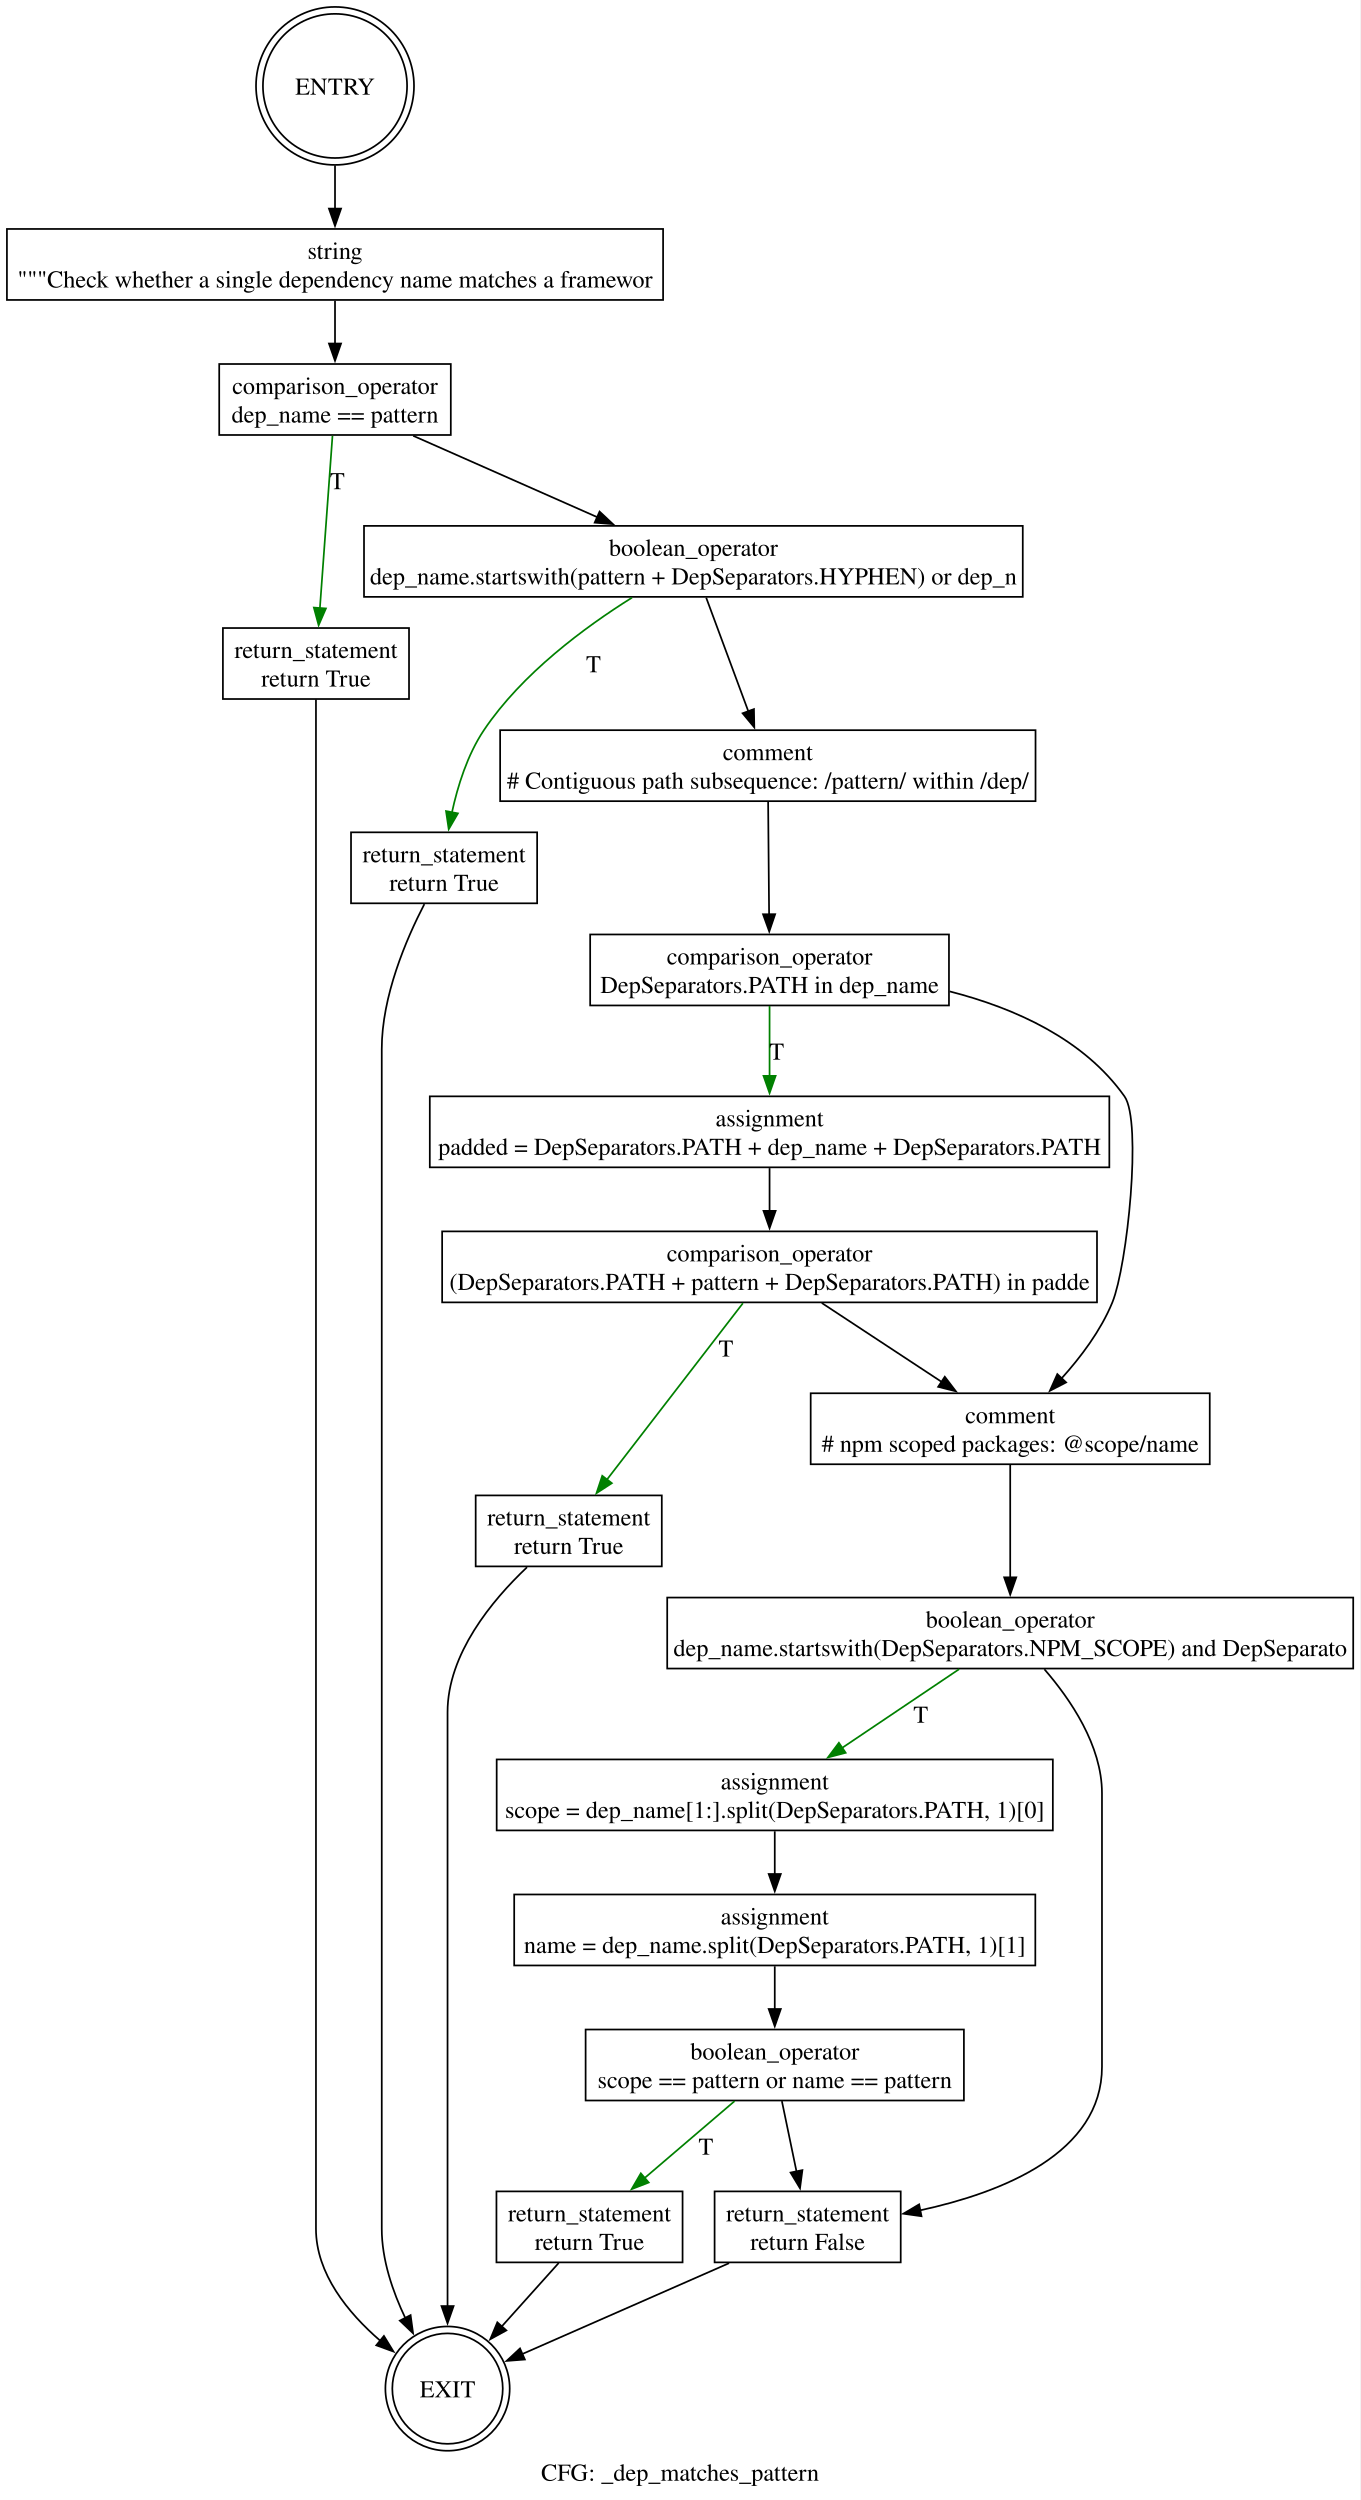
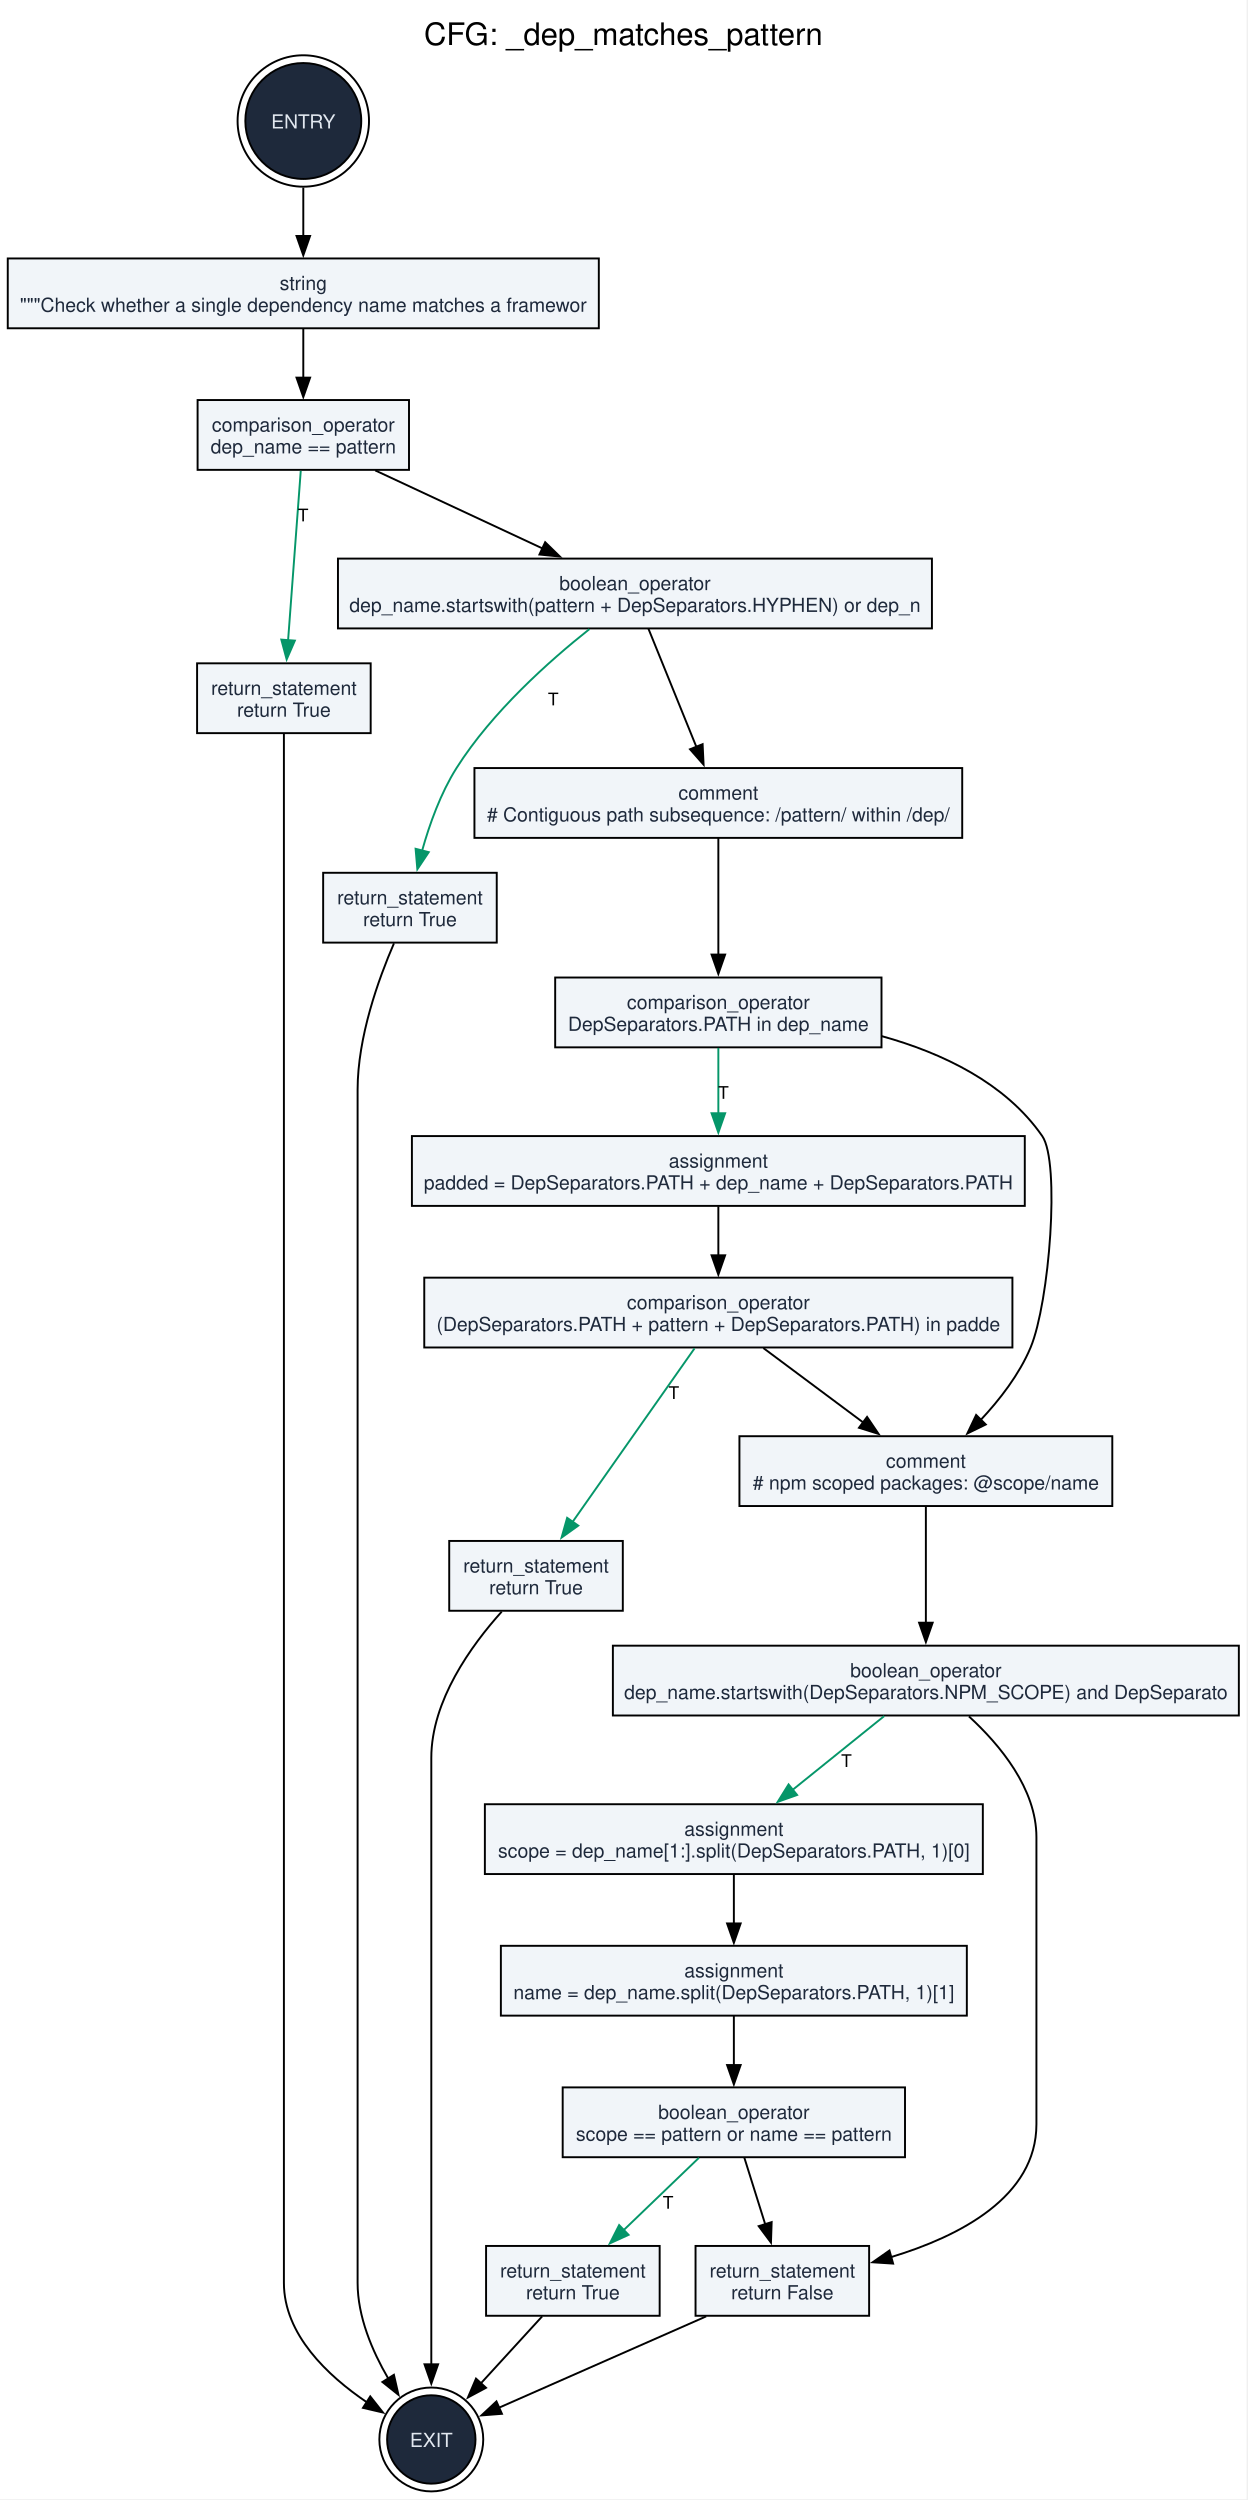
- <svg xmlns="http://www.w3.org/2000/svg" width="786pt" height="1444pt" viewBox="0.00 0.00 786.00 1444.00">
-   <g id="graph0" class="graph" transform="scale(1 1) rotate(0) translate(4 1440.06)">
-     <polygon fill="white" stroke="none" points="-4,4 -4,-1440.06 781.62,-1440.06 781.62,4 -4,4" />
-     <text xml:space="preserve" text-anchor="middle" x="388.81" y="-7.2" font-family="Times,serif" font-size="14.00">CFG: _dep_matches_pattern</text>
+ <svg xmlns="http://www.w3.org/2000/svg" width="643pt" height="1289pt" viewBox="0.00 0.00 643.00 1289.00">
+   <g id="graph0" class="graph" transform="scale(1 1) rotate(0) translate(4 1284.57)">
+     <polygon fill="white" stroke="none" points="-4,4 -4,-1284.57 638.75,-1284.57 638.75,4 -4,4" />
+     <text xml:space="preserve" text-anchor="middle" x="317.38" y="-1261.37" font-family="Helvetica,sans-Serif" font-size="16.00">CFG: _dep_matches_pattern</text>
    <g id="node1" class="node">
-       <ellipse fill="none" stroke="black" cx="189.5" cy="-1390.43" rx="41.63" ry="41.63" />
-       <ellipse fill="none" stroke="black" cx="189.5" cy="-1390.43" rx="45.63" ry="45.63" />
-       <text xml:space="preserve" text-anchor="middle" x="189.5" y="-1385.38" font-family="Times,serif" font-size="14.00">ENTRY</text>
+       <ellipse fill="#1e293b" stroke="black" cx="152.38" cy="-1222.19" rx="29.88" ry="29.88" />
+       <ellipse fill="none" stroke="black" cx="152.38" cy="-1222.19" rx="33.88" ry="33.88" />
+       <text xml:space="preserve" text-anchor="middle" x="152.38" y="-1218.32" font-family="Helvetica,sans-Serif" font-size="10.00" fill="#e2e8f0">ENTRY</text>
    </g>
    <g id="node3" class="node">
-       <polygon fill="none" stroke="black" points="379,-1307.81 0,-1307.81 0,-1266.81 379,-1266.81 379,-1307.81" />
-       <text xml:space="preserve" text-anchor="middle" x="189.5" y="-1290.51" font-family="Times,serif" font-size="14.00">string</text>
-       <text xml:space="preserve" text-anchor="middle" x="189.5" y="-1274.01" font-family="Times,serif" font-size="14.00">"""Check whether a single dependency name matches a framewor</text>
+       <polygon fill="#f1f5f9" stroke="black" points="304.75,-1151.31 0,-1151.31 0,-1115.31 304.75,-1115.31 304.75,-1151.31" />
+       <text xml:space="preserve" text-anchor="middle" x="152.38" y="-1135.06" font-family="Helvetica,sans-Serif" font-size="10.00" fill="#1e293b">string</text>
+       <text xml:space="preserve" text-anchor="middle" x="152.38" y="-1123.81" font-family="Helvetica,sans-Serif" font-size="10.00" fill="#1e293b">"""Check whether a single dependency name matches a framewor</text>
    </g>
    <g id="edge19" class="edge">
-       <path fill="none" stroke="black" d="M189.5,-1344.49C189.5,-1336.01 189.5,-1327.32 189.5,-1319.39" />
-       <polygon fill="black" stroke="black" points="193,-1319.56 189.5,-1309.56 186,-1319.56 193,-1319.56" />
+       <path fill="none" stroke="black" d="M152.38,-1187.85C152.38,-1179.59 152.38,-1170.81 152.38,-1162.8" />
+       <polygon fill="black" stroke="black" points="155.88,-1162.92 152.38,-1152.92 148.88,-1162.92 155.88,-1162.92" />
    </g>
    <g id="node2" class="node">
-       <ellipse fill="none" stroke="black" cx="254.5" cy="-60.4" rx="31.9" ry="31.9" />
-       <ellipse fill="none" stroke="black" cx="254.5" cy="-60.4" rx="35.9" ry="35.9" />
-       <text xml:space="preserve" text-anchor="middle" x="254.5" y="-55.35" font-family="Times,serif" font-size="14.00">EXIT</text>
+       <ellipse fill="#1e293b" stroke="black" cx="218.38" cy="-26.78" rx="22.78" ry="22.78" />
+       <ellipse fill="none" stroke="black" cx="218.38" cy="-26.78" rx="26.78" ry="26.78" />
+       <text xml:space="preserve" text-anchor="middle" x="218.38" y="-22.91" font-family="Helvetica,sans-Serif" font-size="10.00" fill="#e2e8f0">EXIT</text>
    </g>
    <g id="node4" class="node">
-       <polygon fill="none" stroke="black" points="256.38,-1229.81 122.62,-1229.81 122.62,-1188.81 256.38,-1188.81 256.38,-1229.81" />
-       <text xml:space="preserve" text-anchor="middle" x="189.5" y="-1212.51" font-family="Times,serif" font-size="14.00">comparison_operator</text>
-       <text xml:space="preserve" text-anchor="middle" x="189.5" y="-1196.01" font-family="Times,serif" font-size="14.00">dep_name == pattern</text>
+       <polygon fill="#f1f5f9" stroke="black" points="206.88,-1078.31 97.88,-1078.31 97.88,-1042.31 206.88,-1042.31 206.88,-1078.31" />
+       <text xml:space="preserve" text-anchor="middle" x="152.38" y="-1062.06" font-family="Helvetica,sans-Serif" font-size="10.00" fill="#1e293b">comparison_operator</text>
+       <text xml:space="preserve" text-anchor="middle" x="152.38" y="-1050.81" font-family="Helvetica,sans-Serif" font-size="10.00" fill="#1e293b">dep_name == pattern</text>
    </g>
    <g id="edge2" class="edge">
-       <path fill="none" stroke="black" d="M189.5,-1266.34C189.5,-1258.74 189.5,-1249.9 189.5,-1241.51" />
-       <polygon fill="black" stroke="black" points="193,-1241.65 189.5,-1231.65 186,-1241.65 193,-1241.65" />
+       <path fill="none" stroke="black" d="M152.38,-1115.12C152.38,-1107.54 152.38,-1098.41 152.38,-1089.85" />
+       <polygon fill="black" stroke="black" points="155.88,-1089.85 152.38,-1079.85 148.88,-1089.85 155.88,-1089.85" />
    </g>
    <g id="node5" class="node">
-       <polygon fill="none" stroke="black" points="232.25,-1077.31 124.75,-1077.31 124.75,-1036.31 232.25,-1036.31 232.25,-1077.31" />
-       <text xml:space="preserve" text-anchor="middle" x="178.5" y="-1060.01" font-family="Times,serif" font-size="14.00">return_statement</text>
-       <text xml:space="preserve" text-anchor="middle" x="178.5" y="-1043.51" font-family="Times,serif" font-size="14.00">return True</text>
+       <polygon fill="#f1f5f9" stroke="black" points="187.12,-942.56 97.62,-942.56 97.62,-906.56 187.12,-906.56 187.12,-942.56" />
+       <text xml:space="preserve" text-anchor="middle" x="142.38" y="-926.31" font-family="Helvetica,sans-Serif" font-size="10.00" fill="#1e293b">return_statement</text>
+       <text xml:space="preserve" text-anchor="middle" x="142.38" y="-915.06" font-family="Helvetica,sans-Serif" font-size="10.00" fill="#1e293b">return True</text>
    </g>
    <g id="edge1" class="edge">
-       <path fill="none" stroke="green" d="M188.04,-1188.32C186.18,-1162.88 182.95,-1118.66 180.77,-1088.82" />
-       <polygon fill="green" stroke="green" points="184.26,-1088.62 180.04,-1078.9 177.28,-1089.13 184.26,-1088.62" />
-       <text xml:space="preserve" text-anchor="middle" x="190.84" y="-1157.51" font-family="Times,serif" font-size="14.00">T</text>
+       <path fill="none" stroke="#059669" d="M151.07,-1041.83C149.41,-1019.6 146.51,-980.92 144.53,-954.32" />
+       <polygon fill="#059669" stroke="#059669" points="148.03,-954.27 143.8,-944.56 141.05,-954.79 148.03,-954.27" />
+       <text xml:space="preserve" text-anchor="middle" x="152.28" y="-1015.76" font-family="Helvetica,sans-Serif" font-size="9.00">T</text>
    </g>
    <g id="node6" class="node">
-       <polygon fill="none" stroke="black" points="586.75,-1136.31 206.25,-1136.31 206.25,-1095.31 586.75,-1095.31 586.75,-1136.31" />
-       <text xml:space="preserve" text-anchor="middle" x="396.5" y="-1119.01" font-family="Times,serif" font-size="14.00">boolean_operator</text>
-       <text xml:space="preserve" text-anchor="middle" x="396.5" y="-1102.51" font-family="Times,serif" font-size="14.00">dep_name.startswith(pattern + DepSeparators.HYPHEN) or dep_n</text>
+       <polygon fill="#f1f5f9" stroke="black" points="476.5,-996.56 170.25,-996.56 170.25,-960.56 476.5,-960.56 476.5,-996.56" />
+       <text xml:space="preserve" text-anchor="middle" x="323.38" y="-980.31" font-family="Helvetica,sans-Serif" font-size="10.00" fill="#1e293b">boolean_operator</text>
+       <text xml:space="preserve" text-anchor="middle" x="323.38" y="-969.06" font-family="Helvetica,sans-Serif" font-size="10.00" fill="#1e293b">dep_name.startswith(pattern + DepSeparators.HYPHEN) or dep_n</text>
    </g>
    <g id="edge4" class="edge">
-       <path fill="none" stroke="black" d="M234.67,-1188.34C265.91,-1174.53 307.67,-1156.07 340.94,-1141.36" />
-       <polygon fill="black" stroke="black" points="342.31,-1144.59 350.04,-1137.34 339.48,-1138.18 342.31,-1144.59" />
+       <path fill="none" stroke="black" d="M189.48,-1042.01C214.83,-1030.19 248.63,-1014.42 275.93,-1001.69" />
+       <polygon fill="black" stroke="black" points="277.09,-1005.01 284.68,-997.61 274.13,-998.66 277.09,-1005.01" />
    </g>
    <g id="edge20" class="edge">
-       <path fill="none" stroke="black" d="M178.5,-1036.1C178.5,-1013.02 178.5,-973.64 178.5,-939.81 178.5,-939.81 178.5,-939.81 178.5,-152.81 178.5,-126.79 196.92,-104.24 215.63,-88.04" />
-       <polygon fill="black" stroke="black" points="217.75,-90.83 223.29,-81.79 213.33,-85.4 217.75,-90.83" />
+       <path fill="none" stroke="black" d="M142.38,-906.3C142.38,-885.32 142.38,-848.85 142.38,-817.56 142.38,-817.56 142.38,-817.56 142.38,-107.56 142.38,-80.97 164.78,-59.74 185.26,-45.88" />
+       <polygon fill="black" stroke="black" points="186.9,-48.99 193.47,-40.67 183.15,-43.08 186.9,-48.99" />
    </g>
    <g id="node7" class="node">
-       <polygon fill="none" stroke="black" points="306.25,-959.31 198.75,-959.31 198.75,-918.31 306.25,-918.31 306.25,-959.31" />
-       <text xml:space="preserve" text-anchor="middle" x="252.5" y="-942.01" font-family="Times,serif" font-size="14.00">return_statement</text>
-       <text xml:space="preserve" text-anchor="middle" x="252.5" y="-925.51" font-family="Times,serif" font-size="14.00">return True</text>
+       <polygon fill="#f1f5f9" stroke="black" points="252.12,-834.56 162.62,-834.56 162.62,-798.56 252.12,-798.56 252.12,-834.56" />
+       <text xml:space="preserve" text-anchor="middle" x="207.38" y="-818.31" font-family="Helvetica,sans-Serif" font-size="10.00" fill="#1e293b">return_statement</text>
+       <text xml:space="preserve" text-anchor="middle" x="207.38" y="-807.06" font-family="Helvetica,sans-Serif" font-size="10.00" fill="#1e293b">return True</text>
    </g>
    <g id="edge3" class="edge">
-       <path fill="none" stroke="green" d="M361.07,-1094.88C333.9,-1077.87 297.44,-1050.99 275.5,-1018.31 265.97,-1004.12 260.32,-985.93 257.01,-970.63" />
-       <polygon fill="green" stroke="green" points="260.5,-970.26 255.18,-961.09 253.62,-971.57 260.5,-970.26" />
-       <text xml:space="preserve" text-anchor="middle" x="338.78" y="-1051.76" font-family="Times,serif" font-size="14.00">T</text>
+       <path fill="none" stroke="#059669" d="M299.91,-960.21C279.25,-943.82 249.67,-917.48 231.38,-888.56 223.2,-875.63 217.47,-859.61 213.67,-846.05" />
+       <polygon fill="#059669" stroke="#059669" points="217.06,-845.2 211.18,-836.38 210.28,-846.94 217.06,-845.2" />
+       <text xml:space="preserve" text-anchor="middle" x="281.25" y="-920.89" font-family="Helvetica,sans-Serif" font-size="9.00">T</text>
    </g>
    <g id="node8" class="node">
-       <polygon fill="none" stroke="black" points="594.12,-1018.31 284.88,-1018.31 284.88,-977.31 594.12,-977.31 594.12,-1018.31" />
-       <text xml:space="preserve" text-anchor="middle" x="439.5" y="-1001.01" font-family="Times,serif" font-size="14.00">comment</text>
-       <text xml:space="preserve" text-anchor="middle" x="439.5" y="-984.51" font-family="Times,serif" font-size="14.00"># Contiguous path subsequence: /pattern/ within /dep/</text>
+       <polygon fill="#f1f5f9" stroke="black" points="492.12,-888.56 240.62,-888.56 240.62,-852.56 492.12,-852.56 492.12,-888.56" />
+       <text xml:space="preserve" text-anchor="middle" x="366.38" y="-872.31" font-family="Helvetica,sans-Serif" font-size="10.00" fill="#1e293b">comment</text>
+       <text xml:space="preserve" text-anchor="middle" x="366.38" y="-861.06" font-family="Helvetica,sans-Serif" font-size="10.00" fill="#1e293b"># Contiguous path subsequence: /pattern/ within /dep/</text>
    </g>
    <g id="edge5" class="edge">
-       <path fill="none" stroke="black" d="M403.89,-1094.86C410.58,-1076.83 420.52,-1050 428.2,-1029.28" />
-       <polygon fill="black" stroke="black" points="431.48,-1030.5 431.68,-1019.91 424.92,-1028.07 431.48,-1030.5" />
+       <path fill="none" stroke="black" d="M330.28,-960.53C336.95,-944.09 347.17,-918.91 355.03,-899.53" />
+       <polygon fill="black" stroke="black" points="358.26,-900.89 358.77,-890.3 351.77,-898.25 358.26,-900.89" />
    </g>
    <g id="edge21" class="edge">
-       <path fill="none" stroke="black" d="M241.11,-917.85C230.56,-897.46 216.5,-864.56 216.5,-834.06 216.5,-834.06 216.5,-834.06 216.5,-152.81 216.5,-134.9 222.79,-116.43 230.26,-100.82" />
-       <polygon fill="black" stroke="black" points="233.15,-102.86 234.59,-92.36 226.92,-99.67 233.15,-102.86" />
+       <path fill="none" stroke="black" d="M199.13,-798.19C191.19,-779.85 180.38,-749.89 180.38,-722.69 180.38,-722.69 180.38,-722.69 180.38,-107.56 180.38,-90.15 187.84,-72.51 196.15,-58.25" />
+       <polygon fill="black" stroke="black" points="199.1,-60.13 201.45,-49.8 193.17,-56.41 199.1,-60.13" />
    </g>
    <g id="node9" class="node">
-       <polygon fill="none" stroke="black" points="544.12,-900.31 336.88,-900.31 336.88,-859.31 544.12,-859.31 544.12,-900.31" />
-       <text xml:space="preserve" text-anchor="middle" x="440.5" y="-883.01" font-family="Times,serif" font-size="14.00">comparison_operator</text>
-       <text xml:space="preserve" text-anchor="middle" x="440.5" y="-866.51" font-family="Times,serif" font-size="14.00">DepSeparators.PATH in dep_name</text>
+       <polygon fill="#f1f5f9" stroke="black" points="450.5,-780.56 282.25,-780.56 282.25,-744.56 450.5,-744.56 450.5,-780.56" />
+       <text xml:space="preserve" text-anchor="middle" x="366.38" y="-764.31" font-family="Helvetica,sans-Serif" font-size="10.00" fill="#1e293b">comparison_operator</text>
+       <text xml:space="preserve" text-anchor="middle" x="366.38" y="-753.06" font-family="Helvetica,sans-Serif" font-size="10.00" fill="#1e293b">DepSeparators.PATH in dep_name</text>
    </g>
    <g id="edge9" class="edge">
-       <path fill="none" stroke="black" d="M439.67,-976.86C439.83,-958.99 440.05,-932.5 440.23,-911.85" />
-       <polygon fill="black" stroke="black" points="443.73,-912.03 440.32,-902 436.73,-911.97 443.73,-912.03" />
+       <path fill="none" stroke="black" d="M366.38,-852.53C366.38,-836.32 366.38,-811.62 366.38,-792.35" />
+       <polygon fill="black" stroke="black" points="369.88,-792.41 366.38,-782.41 362.88,-792.41 369.88,-792.41" />
    </g>
    <g id="node10" class="node">
-       <polygon fill="none" stroke="black" points="636.75,-806.81 244.25,-806.81 244.25,-765.81 636.75,-765.81 636.75,-806.81" />
-       <text xml:space="preserve" text-anchor="middle" x="440.5" y="-789.51" font-family="Times,serif" font-size="14.00">assignment</text>
-       <text xml:space="preserve" text-anchor="middle" x="440.5" y="-773.01" font-family="Times,serif" font-size="14.00">padded = DepSeparators.PATH + dep_name + DepSeparators.PATH</text>
+       <polygon fill="#f1f5f9" stroke="black" points="524.38,-698.81 208.38,-698.81 208.38,-662.81 524.38,-662.81 524.38,-698.81" />
+       <text xml:space="preserve" text-anchor="middle" x="366.38" y="-682.56" font-family="Helvetica,sans-Serif" font-size="10.00" fill="#1e293b">assignment</text>
+       <text xml:space="preserve" text-anchor="middle" x="366.38" y="-671.31" font-family="Helvetica,sans-Serif" font-size="10.00" fill="#1e293b">padded = DepSeparators.PATH + dep_name + DepSeparators.PATH</text>
    </g>
    <g id="edge8" class="edge">
-       <path fill="none" stroke="green" d="M440.5,-858.95C440.5,-847.08 440.5,-831.74 440.5,-818.31" />
-       <polygon fill="green" stroke="green" points="444,-818.63 440.5,-808.63 437,-818.63 444,-818.63" />
-       <text xml:space="preserve" text-anchor="middle" x="444.62" y="-828.01" font-family="Times,serif" font-size="14.00">T</text>
+       <path fill="none" stroke="#059669" d="M366.38,-744.26C366.38,-734.33 366.38,-721.62 366.38,-710.26" />
+       <polygon fill="#059669" stroke="#059669" points="369.88,-710.59 366.38,-700.59 362.88,-710.59 369.88,-710.59" />
+       <text xml:space="preserve" text-anchor="middle" x="369" y="-718.01" font-family="Helvetica,sans-Serif" font-size="9.00">T</text>
    </g>
    <g id="node13" class="node">
-       <polygon fill="none" stroke="black" points="694.75,-635.31 464.25,-635.31 464.25,-594.31 694.75,-594.31 694.75,-635.31" />
-       <text xml:space="preserve" text-anchor="middle" x="579.5" y="-618.01" font-family="Times,serif" font-size="14.00">comment</text>
-       <text xml:space="preserve" text-anchor="middle" x="579.5" y="-601.51" font-family="Times,serif" font-size="14.00"># npm scoped packages: @scope/name</text>
+       <polygon fill="#f1f5f9" stroke="black" points="569.5,-544.06 377.25,-544.06 377.25,-508.06 569.5,-508.06 569.5,-544.06" />
+       <text xml:space="preserve" text-anchor="middle" x="473.38" y="-527.81" font-family="Helvetica,sans-Serif" font-size="10.00" fill="#1e293b">comment</text>
+       <text xml:space="preserve" text-anchor="middle" x="473.38" y="-516.56" font-family="Helvetica,sans-Serif" font-size="10.00" fill="#1e293b"># npm scoped packages: @scope/name</text>
    </g>
    <g id="edge10" class="edge">
-       <path fill="none" stroke="black" d="M544.55,-867.42C582.71,-857.63 622.22,-839.66 645.5,-806.81 655.76,-792.33 647.13,-708.91 638.5,-687.81 631.84,-671.52 620.18,-656.06 608.97,-643.68" />
-       <polygon fill="black" stroke="black" points="611.8,-641.58 602.39,-636.72 606.71,-646.39 611.8,-641.58" />
+       <path fill="none" stroke="black" d="M450.63,-750.34C481.94,-741.63 514.42,-726.18 533.38,-698.81 542.72,-685.32 537.07,-612.98 527.38,-589.81 521.55,-575.9 511.43,-562.84 501.51,-552.29" />
+       <polygon fill="black" stroke="black" points="504.27,-550.1 494.75,-545.46 499.3,-555.03 504.27,-550.1" />
    </g>
    <g id="node11" class="node">
-       <polygon fill="none" stroke="black" points="629.62,-728.81 251.38,-728.81 251.38,-687.81 629.62,-687.81 629.62,-728.81" />
-       <text xml:space="preserve" text-anchor="middle" x="440.5" y="-711.51" font-family="Times,serif" font-size="14.00">comparison_operator</text>
-       <text xml:space="preserve" text-anchor="middle" x="440.5" y="-695.01" font-family="Times,serif" font-size="14.00">(DepSeparators.PATH + pattern + DepSeparators.PATH) in padde</text>
+       <polygon fill="#f1f5f9" stroke="black" points="518,-625.81 214.75,-625.81 214.75,-589.81 518,-589.81 518,-625.81" />
+       <text xml:space="preserve" text-anchor="middle" x="366.38" y="-609.56" font-family="Helvetica,sans-Serif" font-size="10.00" fill="#1e293b">comparison_operator</text>
+       <text xml:space="preserve" text-anchor="middle" x="366.38" y="-598.31" font-family="Helvetica,sans-Serif" font-size="10.00" fill="#1e293b">(DepSeparators.PATH + pattern + DepSeparators.PATH) in padde</text>
    </g>
    <g id="edge7" class="edge">
-       <path fill="none" stroke="black" d="M440.5,-765.34C440.5,-757.74 440.5,-748.9 440.5,-740.51" />
-       <polygon fill="black" stroke="black" points="444,-740.65 440.5,-730.65 437,-740.65 444,-740.65" />
+       <path fill="none" stroke="black" d="M366.38,-662.62C366.38,-655.04 366.38,-645.91 366.38,-637.35" />
+       <polygon fill="black" stroke="black" points="369.88,-637.35 366.38,-627.35 362.88,-637.35 369.88,-637.35" />
    </g>
    <g id="node12" class="node">
-       <polygon fill="none" stroke="black" points="378.25,-576.31 270.75,-576.31 270.75,-535.31 378.25,-535.31 378.25,-576.31" />
-       <text xml:space="preserve" text-anchor="middle" x="324.5" y="-559.01" font-family="Times,serif" font-size="14.00">return_statement</text>
-       <text xml:space="preserve" text-anchor="middle" x="324.5" y="-542.51" font-family="Times,serif" font-size="14.00">return True</text>
+       <polygon fill="#f1f5f9" stroke="black" points="317.12,-490.06 227.62,-490.06 227.62,-454.06 317.12,-454.06 317.12,-490.06" />
+       <text xml:space="preserve" text-anchor="middle" x="272.38" y="-473.81" font-family="Helvetica,sans-Serif" font-size="10.00" fill="#1e293b">return_statement</text>
+       <text xml:space="preserve" text-anchor="middle" x="272.38" y="-462.56" font-family="Helvetica,sans-Serif" font-size="10.00" fill="#1e293b">return True</text>
    </g>
    <g id="edge6" class="edge">
-       <path fill="none" stroke="green" d="M425.1,-687.32C404.96,-661.2 369.58,-615.29 346.59,-585.47" />
-       <polygon fill="green" stroke="green" points="349.4,-583.38 340.52,-577.59 343.86,-587.65 349.4,-583.38" />
-       <text xml:space="preserve" text-anchor="middle" x="415.28" y="-656.51" font-family="Times,serif" font-size="14.00">T</text>
+       <path fill="none" stroke="#059669" d="M354.09,-589.33C338.04,-566.5 309.8,-526.32 291.09,-499.69" />
+       <polygon fill="#059669" stroke="#059669" points="294.15,-497.96 285.54,-491.79 288.42,-501.98 294.15,-497.96" />
+       <text xml:space="preserve" text-anchor="middle" x="343.43" y="-563.26" font-family="Helvetica,sans-Serif" font-size="9.00">T</text>
    </g>
    <g id="edge11" class="edge">
-       <path fill="none" stroke="black" d="M470.66,-687.45C490.97,-674.08 517.96,-656.31 539.99,-641.82" />
-       <polygon fill="black" stroke="black" points="541.71,-644.87 548.13,-636.45 537.86,-639.03 541.71,-644.87" />
+       <path fill="none" stroke="black" d="M389.59,-589.51C404.74,-578.22 424.71,-563.34 441.35,-550.93" />
+       <polygon fill="black" stroke="black" points="443.06,-554.02 448.99,-545.24 438.88,-548.41 443.06,-554.02" />
    </g>
    <g id="edge22" class="edge">
-       <path fill="none" stroke="black" d="M300.41,-534.83C280.16,-515.66 254.5,-484.73 254.5,-451.06 254.5,-451.06 254.5,-451.06 254.5,-152.81 254.5,-138.16 254.5,-122.18 254.5,-107.75" />
-       <polygon fill="black" stroke="black" points="258,-108.07 254.5,-98.07 251,-108.07 258,-108.07" />
+       <path fill="none" stroke="black" d="M254.69,-453.61C238.94,-436.13 218.38,-407.65 218.38,-378.19 218.38,-378.19 218.38,-378.19 218.38,-107.56 218.38,-93.74 218.38,-78.58 218.38,-65.21" />
+       <polygon fill="black" stroke="black" points="221.88,-65.52 218.38,-55.52 214.88,-65.52 221.88,-65.52" />
    </g>
    <g id="node14" class="node">
-       <polygon fill="none" stroke="black" points="777.62,-517.31 381.38,-517.31 381.38,-476.31 777.62,-476.31 777.62,-517.31" />
-       <text xml:space="preserve" text-anchor="middle" x="579.5" y="-500.01" font-family="Times,serif" font-size="14.00">boolean_operator</text>
-       <text xml:space="preserve" text-anchor="middle" x="579.5" y="-483.51" font-family="Times,serif" font-size="14.00">dep_name.startswith(DepSeparators.NPM_SCOPE) and DepSeparato</text>
+       <polygon fill="#f1f5f9" stroke="black" points="634.75,-436.06 312,-436.06 312,-400.06 634.75,-400.06 634.75,-436.06" />
+       <text xml:space="preserve" text-anchor="middle" x="473.38" y="-419.81" font-family="Helvetica,sans-Serif" font-size="10.00" fill="#1e293b">boolean_operator</text>
+       <text xml:space="preserve" text-anchor="middle" x="473.38" y="-408.56" font-family="Helvetica,sans-Serif" font-size="10.00" fill="#1e293b">dep_name.startswith(DepSeparators.NPM_SCOPE) and DepSeparato</text>
    </g>
    <g id="edge16" class="edge">
-       <path fill="none" stroke="black" d="M579.5,-593.86C579.5,-575.99 579.5,-549.5 579.5,-528.85" />
-       <polygon fill="black" stroke="black" points="583,-529 579.5,-519 576,-529 583,-529" />
+       <path fill="none" stroke="black" d="M473.38,-508.03C473.38,-491.82 473.38,-467.12 473.38,-447.85" />
+       <polygon fill="black" stroke="black" points="476.88,-447.91 473.38,-437.91 469.88,-447.91 476.88,-447.91" />
    </g>
    <g id="node15" class="node">
-       <polygon fill="none" stroke="black" points="604.12,-423.81 282.88,-423.81 282.88,-382.81 604.12,-382.81 604.12,-423.81" />
-       <text xml:space="preserve" text-anchor="middle" x="443.5" y="-406.51" font-family="Times,serif" font-size="14.00">assignment</text>
-       <text xml:space="preserve" text-anchor="middle" x="443.5" y="-390.01" font-family="Times,serif" font-size="14.00">scope = dep_name[1:].split(DepSeparators.PATH, 1)[0]</text>
+       <polygon fill="#f1f5f9" stroke="black" points="502.75,-354.31 246,-354.31 246,-318.31 502.75,-318.31 502.75,-354.31" />
+       <text xml:space="preserve" text-anchor="middle" x="374.38" y="-338.06" font-family="Helvetica,sans-Serif" font-size="10.00" fill="#1e293b">assignment</text>
+       <text xml:space="preserve" text-anchor="middle" x="374.38" y="-326.81" font-family="Helvetica,sans-Serif" font-size="10.00" fill="#1e293b">scope = dep_name[1:].split(DepSeparators.PATH, 1)[0]</text>
    </g>
    <g id="edge15" class="edge">
-       <path fill="none" stroke="green" d="M549.99,-475.95C530.21,-462.64 503.95,-444.97 482.45,-430.51" />
-       <polygon fill="green" stroke="green" points="484.46,-427.64 474.21,-424.97 480.55,-433.45 484.46,-427.64" />
-       <text xml:space="preserve" text-anchor="middle" x="527.81" y="-445.01" font-family="Times,serif" font-size="14.00">T</text>
+       <path fill="none" stroke="#059669" d="M451.89,-399.76C438.01,-388.57 419.75,-373.86 404.43,-361.53" />
+       <polygon fill="#059669" stroke="#059669" points="406.98,-359.08 396.99,-355.53 402.59,-364.53 406.98,-359.08" />
+       <text xml:space="preserve" text-anchor="middle" x="432.43" y="-373.51" font-family="Helvetica,sans-Serif" font-size="9.00">T</text>
    </g>
    <g id="node19" class="node">
-       <polygon fill="none" stroke="black" points="516.25,-174.31 408.75,-174.31 408.75,-133.31 516.25,-133.31 516.25,-174.31" />
-       <text xml:space="preserve" text-anchor="middle" x="462.5" y="-157.01" font-family="Times,serif" font-size="14.00">return_statement</text>
-       <text xml:space="preserve" text-anchor="middle" x="462.5" y="-140.51" font-family="Times,serif" font-size="14.00">return False</text>
+       <polygon fill="#f1f5f9" stroke="black" points="444.12,-126.56 354.62,-126.56 354.62,-90.56 444.12,-90.56 444.12,-126.56" />
+       <text xml:space="preserve" text-anchor="middle" x="399.38" y="-110.31" font-family="Helvetica,sans-Serif" font-size="10.00" fill="#1e293b">return_statement</text>
+       <text xml:space="preserve" text-anchor="middle" x="399.38" y="-99.06" font-family="Helvetica,sans-Serif" font-size="10.00" fill="#1e293b">return False</text>
    </g>
    <g id="edge18" class="edge">
-       <path fill="none" stroke="black" d="M599.24,-475.9C614.3,-458.52 632.5,-431.84 632.5,-404.31 632.5,-404.31 632.5,-404.31 632.5,-246.31 632.5,-196.55 575.34,-173.73 527.32,-163.34" />
-       <polygon fill="black" stroke="black" points="528.27,-159.96 517.77,-161.43 526.89,-166.83 528.27,-159.96" />
+       <path fill="none" stroke="black" d="M495.58,-399.6C511.58,-384.91 530.38,-362.33 530.38,-337.31 530.38,-337.31 530.38,-337.31 530.38,-189.31 530.38,-151.91 490.93,-131.54 455.33,-120.78" />
+       <polygon fill="black" stroke="black" points="456.49,-117.46 445.92,-118.14 454.6,-124.21 456.49,-117.46" />
    </g>
    <g id="node16" class="node">
-       <polygon fill="none" stroke="black" points="594,-345.81 293,-345.81 293,-304.81 594,-304.81 594,-345.81" />
-       <text xml:space="preserve" text-anchor="middle" x="443.5" y="-328.51" font-family="Times,serif" font-size="14.00">assignment</text>
-       <text xml:space="preserve" text-anchor="middle" x="443.5" y="-312.01" font-family="Times,serif" font-size="14.00">name = dep_name.split(DepSeparators.PATH, 1)[1]</text>
+       <polygon fill="#f1f5f9" stroke="black" points="494.5,-281.31 254.25,-281.31 254.25,-245.31 494.5,-245.31 494.5,-281.31" />
+       <text xml:space="preserve" text-anchor="middle" x="374.38" y="-265.06" font-family="Helvetica,sans-Serif" font-size="10.00" fill="#1e293b">assignment</text>
+       <text xml:space="preserve" text-anchor="middle" x="374.38" y="-253.81" font-family="Helvetica,sans-Serif" font-size="10.00" fill="#1e293b">name = dep_name.split(DepSeparators.PATH, 1)[1]</text>
    </g>
    <g id="edge12" class="edge">
-       <path fill="none" stroke="black" d="M443.5,-382.34C443.5,-374.74 443.5,-365.9 443.5,-357.51" />
-       <polygon fill="black" stroke="black" points="447,-357.65 443.5,-347.65 440,-357.65 447,-357.65" />
+       <path fill="none" stroke="black" d="M374.38,-318.12C374.38,-310.54 374.38,-301.41 374.38,-292.85" />
+       <polygon fill="black" stroke="black" points="377.88,-292.85 374.38,-282.85 370.88,-292.85 377.88,-292.85" />
    </g>
    <g id="node17" class="node">
-       <polygon fill="none" stroke="black" points="552.75,-267.81 334.25,-267.81 334.25,-226.81 552.75,-226.81 552.75,-267.81" />
-       <text xml:space="preserve" text-anchor="middle" x="443.5" y="-250.51" font-family="Times,serif" font-size="14.00">boolean_operator</text>
-       <text xml:space="preserve" text-anchor="middle" x="443.5" y="-234.01" font-family="Times,serif" font-size="14.00">scope == pattern or name == pattern</text>
+       <polygon fill="#f1f5f9" stroke="black" points="462.62,-208.31 286.12,-208.31 286.12,-172.31 462.62,-172.31 462.62,-208.31" />
+       <text xml:space="preserve" text-anchor="middle" x="374.38" y="-192.06" font-family="Helvetica,sans-Serif" font-size="10.00" fill="#1e293b">boolean_operator</text>
+       <text xml:space="preserve" text-anchor="middle" x="374.38" y="-180.81" font-family="Helvetica,sans-Serif" font-size="10.00" fill="#1e293b">scope == pattern or name == pattern</text>
    </g>
    <g id="edge14" class="edge">
-       <path fill="none" stroke="black" d="M443.5,-304.34C443.5,-296.74 443.5,-287.9 443.5,-279.51" />
-       <polygon fill="black" stroke="black" points="447,-279.65 443.5,-269.65 440,-279.65 447,-279.65" />
+       <path fill="none" stroke="black" d="M374.38,-245.12C374.38,-237.54 374.38,-228.41 374.38,-219.85" />
+       <polygon fill="black" stroke="black" points="377.88,-219.85 374.38,-209.85 370.88,-219.85 377.88,-219.85" />
    </g>
    <g id="node18" class="node">
-       <polygon fill="none" stroke="black" points="390.25,-174.31 282.75,-174.31 282.75,-133.31 390.25,-133.31 390.25,-174.31" />
-       <text xml:space="preserve" text-anchor="middle" x="336.5" y="-157.01" font-family="Times,serif" font-size="14.00">return_statement</text>
-       <text xml:space="preserve" text-anchor="middle" x="336.5" y="-140.51" font-family="Times,serif" font-size="14.00">return True</text>
+       <polygon fill="#f1f5f9" stroke="black" points="336.12,-126.56 246.62,-126.56 246.62,-90.56 336.12,-90.56 336.12,-126.56" />
+       <text xml:space="preserve" text-anchor="middle" x="291.38" y="-110.31" font-family="Helvetica,sans-Serif" font-size="10.00" fill="#1e293b">return_statement</text>
+       <text xml:space="preserve" text-anchor="middle" x="291.38" y="-99.06" font-family="Helvetica,sans-Serif" font-size="10.00" fill="#1e293b">return True</text>
    </g>
    <g id="edge13" class="edge">
-       <path fill="none" stroke="green" d="M420.28,-226.45C405,-213.38 384.8,-196.11 368.06,-181.8" />
-       <polygon fill="green" stroke="green" points="370.7,-179.44 360.82,-175.6 366.15,-184.76 370.7,-179.44" />
-       <text xml:space="preserve" text-anchor="middle" x="403.71" y="-195.51" font-family="Times,serif" font-size="14.00">T</text>
+       <path fill="none" stroke="#059669" d="M356.37,-172.01C344.94,-161.03 329.99,-146.66 317.3,-134.47" />
+       <polygon fill="#059669" stroke="#059669" points="320.08,-132.28 310.44,-127.88 315.23,-137.33 320.08,-132.28" />
+       <text xml:space="preserve" text-anchor="middle" x="340.47" y="-145.76" font-family="Helvetica,sans-Serif" font-size="9.00">T</text>
    </g>
    <g id="edge17" class="edge">
-       <path fill="none" stroke="black" d="M447.62,-226.45C450.09,-214.58 453.27,-199.24 456.06,-185.81" />
-       <polygon fill="black" stroke="black" points="459.47,-186.61 458.08,-176.1 452.62,-185.18 459.47,-186.61" />
+       <path fill="none" stroke="black" d="M379.8,-172.01C382.94,-161.97 386.98,-149.1 390.57,-137.65" />
+       <polygon fill="black" stroke="black" points="393.86,-138.86 393.51,-128.28 387.18,-136.77 393.86,-138.86" />
    </g>
    <g id="edge23" class="edge">
-       <path fill="none" stroke="black" d="M318.71,-132.97C309.06,-122.22 296.86,-108.62 285.7,-96.18" />
-       <polygon fill="black" stroke="black" points="288.47,-94.02 279.18,-88.92 283.26,-98.7 288.47,-94.02" />
+       <path fill="none" stroke="black" d="M275.54,-90.25C266.31,-80.17 254.47,-67.22 243.95,-55.73" />
+       <polygon fill="black" stroke="black" points="246.59,-53.43 237.26,-48.42 241.43,-58.16 246.59,-53.43" />
    </g>
    <g id="edge24" class="edge">
-       <path fill="none" stroke="black" d="M417.11,-132.86C381.58,-117.25 332.5,-95.68 297.57,-80.33" />
-       <polygon fill="black" stroke="black" points="299.17,-77.21 288.6,-76.39 296.35,-83.62 299.17,-77.21" />
+       <path fill="none" stroke="black" d="M360.1,-90.25C328.2,-76.19 283.64,-56.55 253.04,-43.06" />
+       <polygon fill="black" stroke="black" points="254.8,-40.01 244.23,-39.18 251.97,-46.41 254.8,-40.01" />
    </g>
  </g>
</svg>
